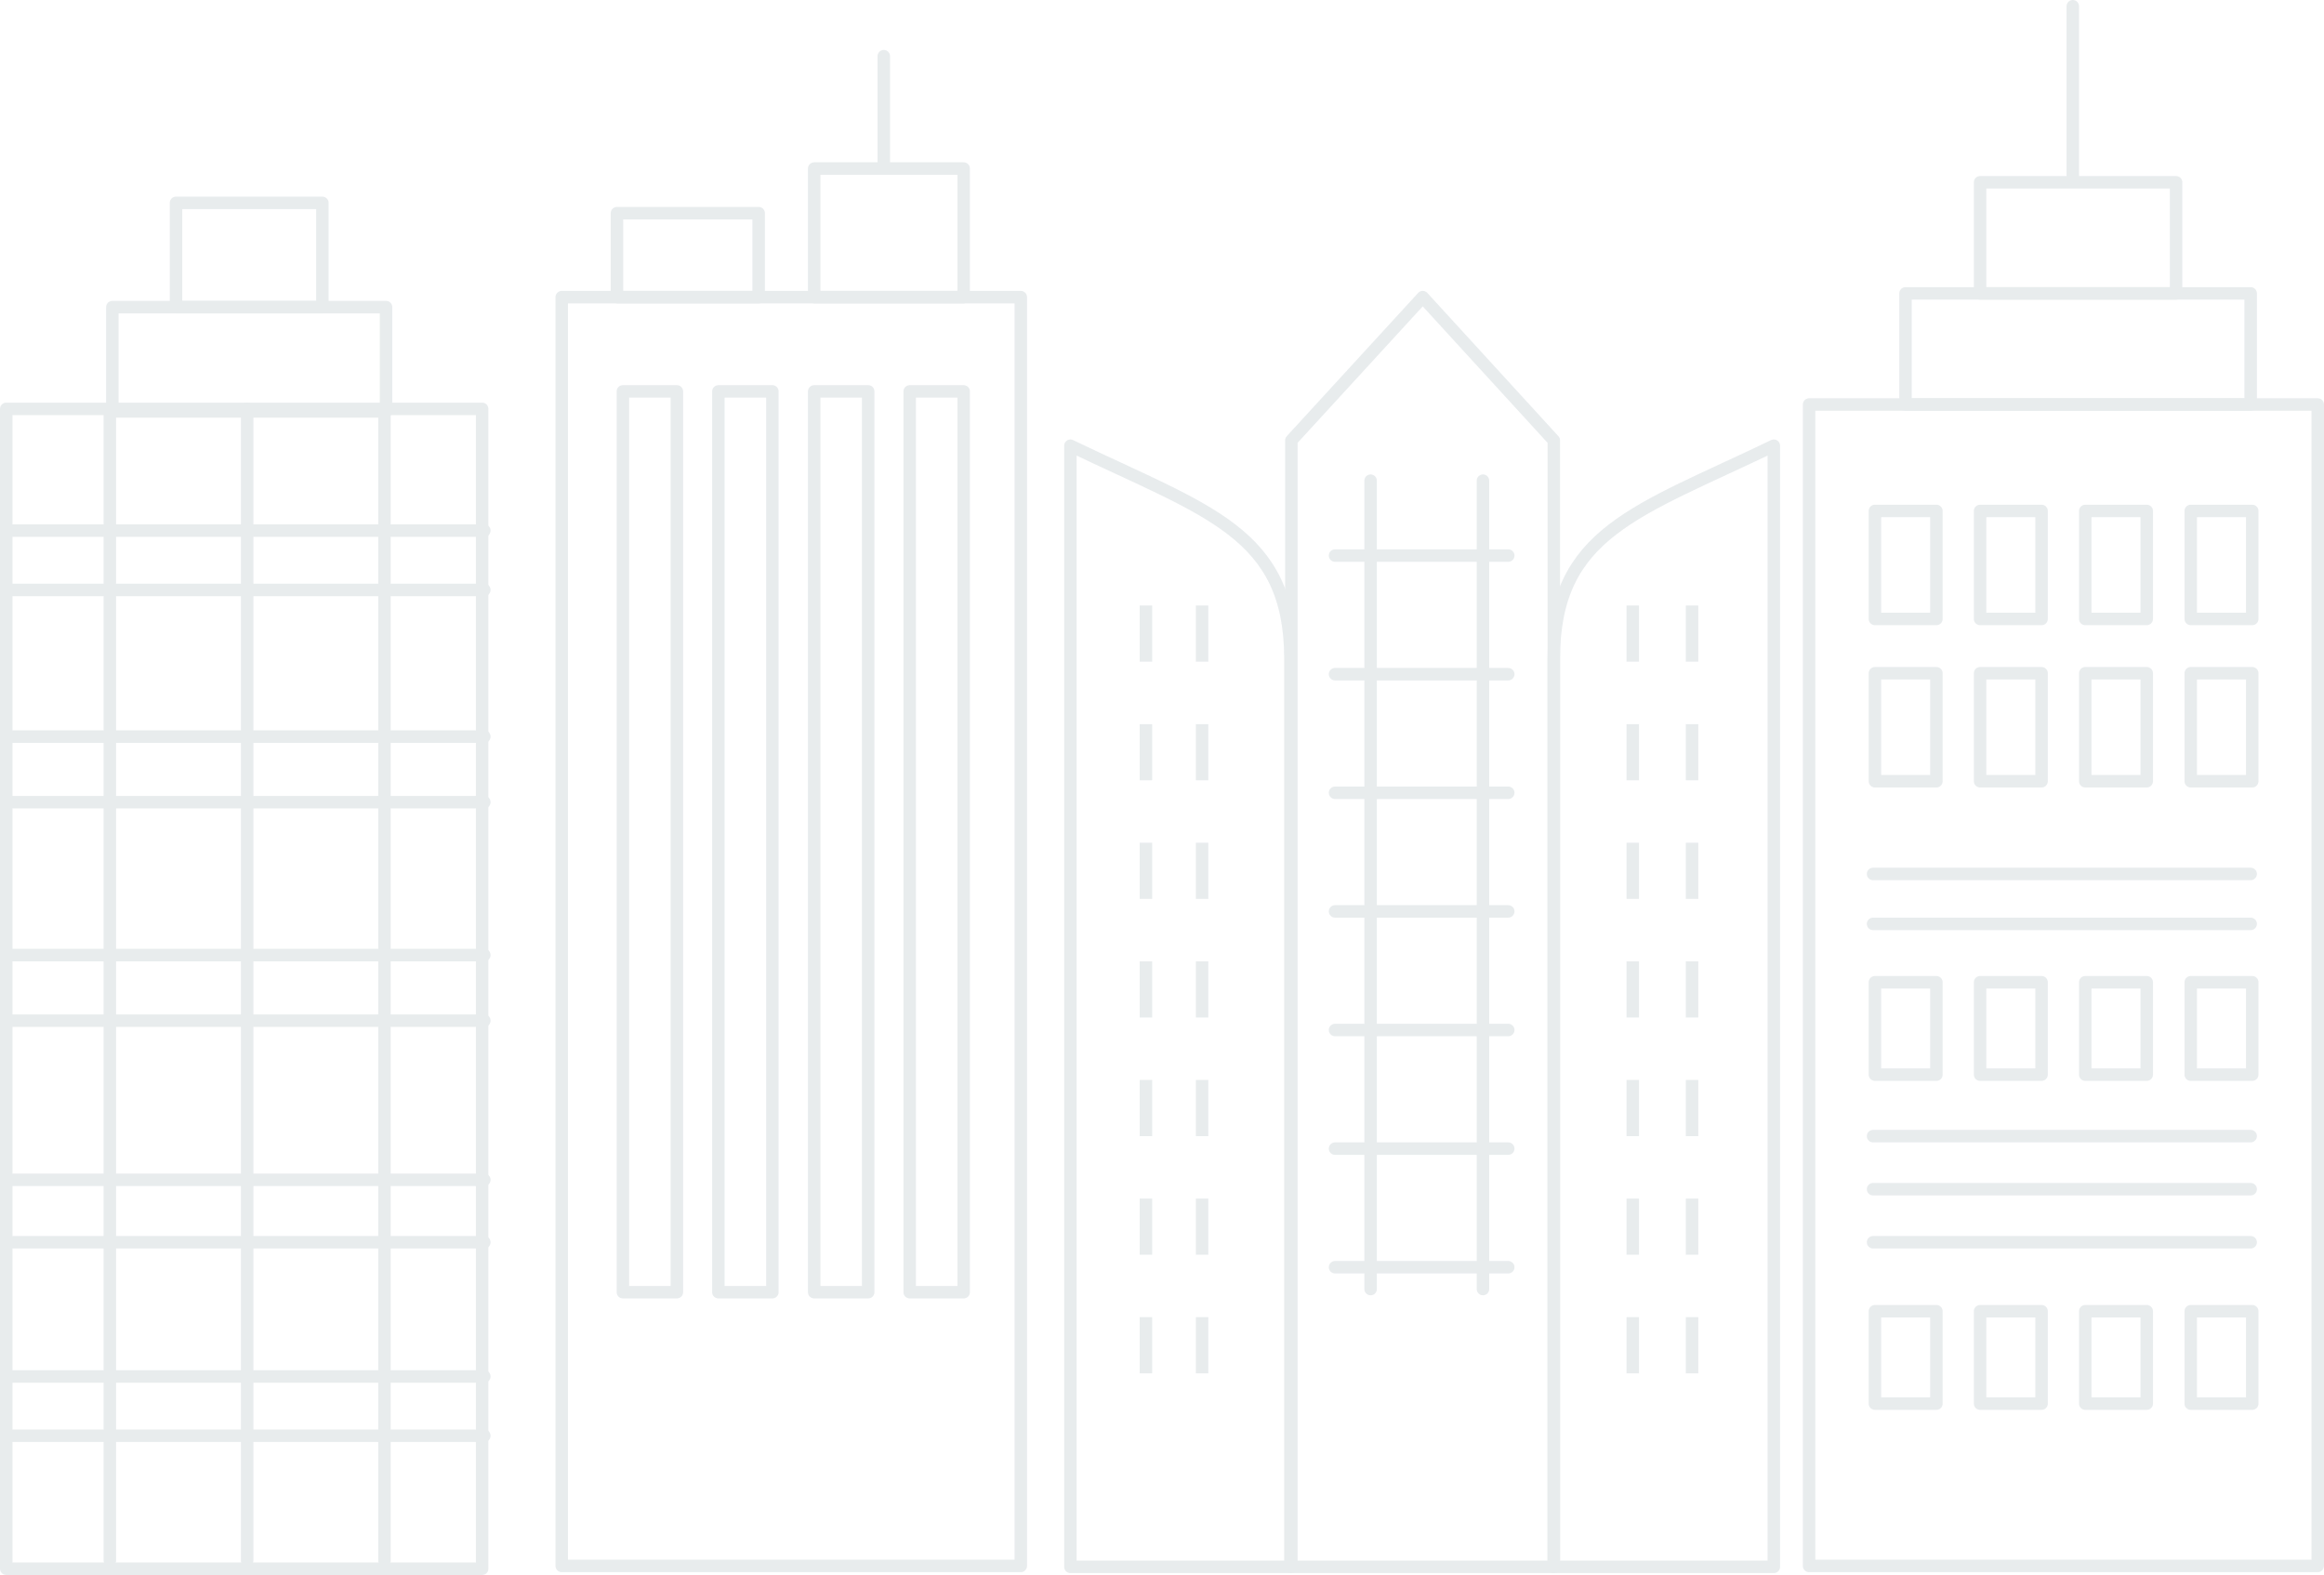
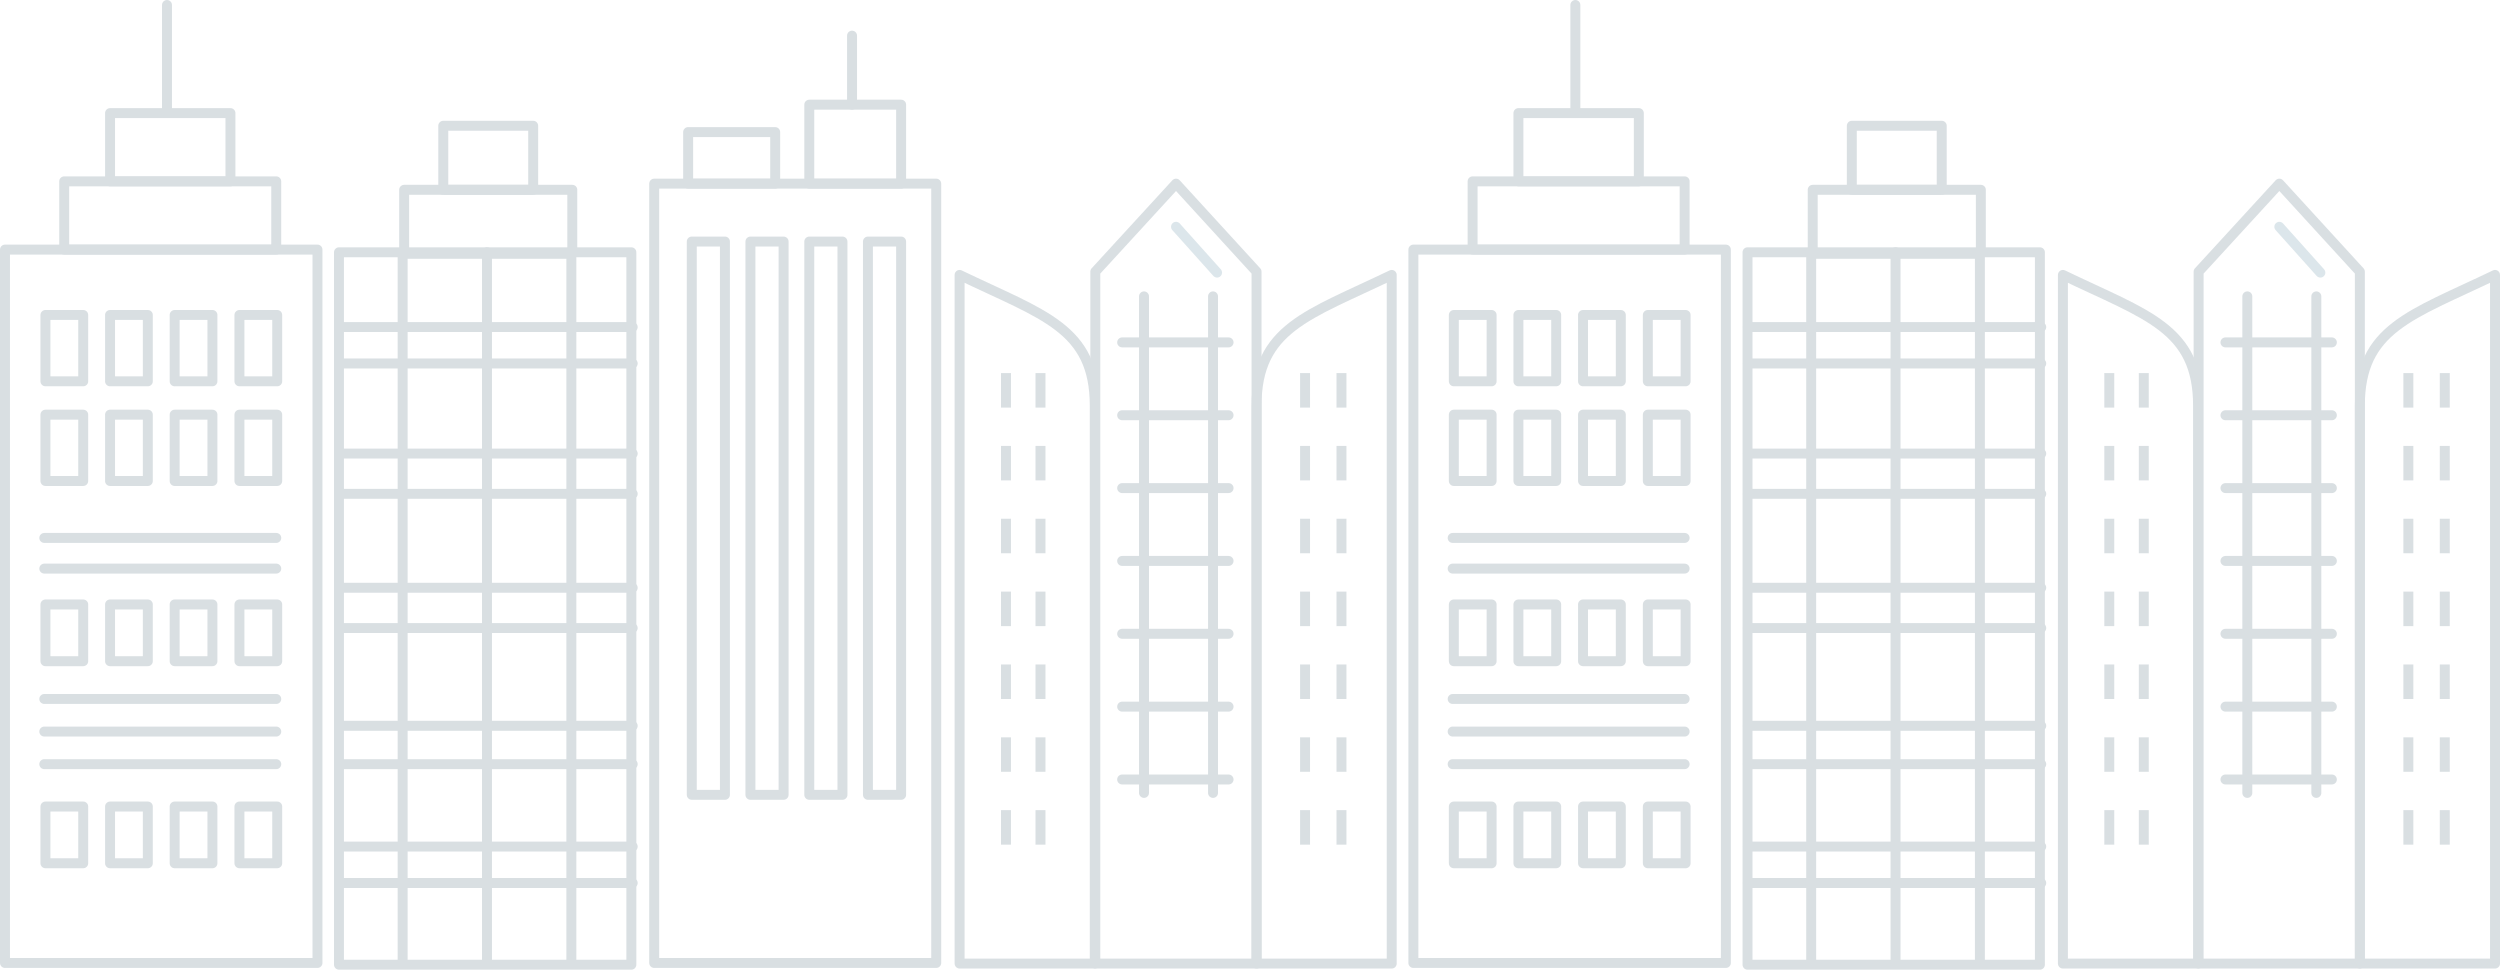
- <svg xmlns="http://www.w3.org/2000/svg" id="a" viewBox="0 0 744.7 504.6">
+ <svg xmlns="http://www.w3.org/2000/svg" id="Layer_1" data-name="Layer 1" viewBox="0 0 1004.12 389.47">
  <defs>
-     <style>.b{stroke-linecap:round;}.b,.c{fill:none;stroke:#02283f;stroke-linejoin:round;stroke-width:4px;}.d{opacity:.6;}.e{opacity:.15;}</style>
+     <style>
+       .cls-1 {
+         isolation: isolate;
+         stroke: #165777;
+       }
+ 
+       .cls-1, .cls-2, .cls-3 {
+         fill: none;
+         stroke-linejoin: round;
+         stroke-width: 4px;
+       }
+ 
+       .cls-1, .cls-4 {
+         opacity: .15;
+       }
+ 
+       .cls-1, .cls-3 {
+         stroke-linecap: round;
+       }
+ 
+       .cls-2, .cls-3 {
+         stroke: #00283f;
+       }
+     </style>
  </defs>
-   <g class="d">
-     <g class="e">
-       <rect class="b" x="2" y="131" width="152.5" height="371.6" />
-       <line class="b" x1="35.2" y1="500" x2="35.2" y2="131" />
-       <line class="b" x1="123.2" y1="500" x2="123.2" y2="131" />
-       <line class="b" x1="79.2" y1="500" x2="79.2" y2="131" />
-       <line class="b" x1="2.2" y1="170" x2="155.2" y2="170" />
-       <line class="b" x1="2.2" y1="189" x2="155.2" y2="189" />
-       <line class="b" x1="2.2" y1="236" x2="155.2" y2="236" />
-       <line class="b" x1="2.2" y1="257" x2="155.2" y2="257" />
-       <line class="b" x1="2.2" y1="306" x2="155.2" y2="306" />
-       <line class="b" x1="2.2" y1="327" x2="155.2" y2="327" />
-       <line class="b" x1="2.2" y1="378" x2="155.2" y2="378" />
-       <line class="b" x1="2.2" y1="398" x2="155.2" y2="398" />
-       <line class="b" x1="2.2" y1="441" x2="155.2" y2="441" />
-       <line class="b" x1="2.2" y1="460" x2="155.2" y2="460" />
-       <rect class="b" x="36" y="98.4" width="87.7" height="33.4" />
-       <rect class="b" x="56.4" y="65" width="46.9" height="33.4" />
+   <g class="cls-4">
+     <rect class="cls-3" x="136.15" y="101.33" width="117.43" height="286.14" />
+     <line class="cls-3" x1="161.72" y1="385.47" x2="161.72" y2="101.33" />
+     <line class="cls-3" x1="229.48" y1="385.47" x2="229.48" y2="101.33" />
+     <line class="cls-3" x1="195.6" y1="385.47" x2="195.6" y2="101.33" />
+     <line class="cls-3" x1="136.31" y1="131.36" x2="254.12" y2="131.36" />
+     <line class="cls-3" x1="136.31" y1="145.99" x2="254.12" y2="145.99" />
+     <line class="cls-3" x1="136.31" y1="182.18" x2="254.12" y2="182.18" />
+     <line class="cls-3" x1="136.31" y1="198.35" x2="254.12" y2="198.35" />
+     <line class="cls-3" x1="136.31" y1="236.08" x2="254.12" y2="236.08" />
+     <line class="cls-3" x1="136.31" y1="252.25" x2="254.12" y2="252.25" />
+     <line class="cls-3" x1="136.31" y1="291.52" x2="254.12" y2="291.52" />
+     <line class="cls-3" x1="136.31" y1="306.92" x2="254.12" y2="306.92" />
+     <line class="cls-3" x1="136.31" y1="340.03" x2="254.12" y2="340.03" />
+     <line class="cls-3" x1="136.31" y1="354.66" x2="254.12" y2="354.66" />
+     <rect class="cls-3" x="162.33" y="76.23" width="67.53" height="25.72" />
+     <rect class="cls-3" x="178.04" y="50.51" width="36.11" height="25.72" />
+   </g>
+   <g class="cls-4">
+     <rect class="cls-3" x="701.89" y="101.33" width="117.43" height="286.14" />
+     <line class="cls-3" x1="727.46" y1="385.47" x2="727.46" y2="101.33" />
+     <line class="cls-3" x1="795.22" y1="385.47" x2="795.22" y2="101.33" />
+     <line class="cls-3" x1="761.34" y1="385.47" x2="761.34" y2="101.33" />
+     <line class="cls-3" x1="702.05" y1="131.36" x2="819.86" y2="131.36" />
+     <line class="cls-3" x1="702.05" y1="145.99" x2="819.86" y2="145.99" />
+     <line class="cls-3" x1="702.05" y1="182.18" x2="819.86" y2="182.18" />
+     <line class="cls-3" x1="702.05" y1="198.35" x2="819.86" y2="198.35" />
+     <line class="cls-3" x1="702.05" y1="236.08" x2="819.86" y2="236.08" />
+     <line class="cls-3" x1="702.05" y1="252.25" x2="819.86" y2="252.25" />
+     <line class="cls-3" x1="702.05" y1="291.52" x2="819.86" y2="291.52" />
+     <line class="cls-3" x1="702.05" y1="306.92" x2="819.86" y2="306.92" />
+     <line class="cls-3" x1="702.05" y1="340.03" x2="819.86" y2="340.03" />
+     <line class="cls-3" x1="702.05" y1="354.66" x2="819.86" y2="354.66" />
+     <rect class="cls-3" x="728.07" y="76.23" width="67.53" height="25.72" />
+     <rect class="cls-3" x="743.78" y="50.51" width="36.11" height="25.72" />
+   </g>
+   <g class="cls-4">
+     <rect class="cls-3" x="567.68" y="100.25" width="125.51" height="286.52" />
+     <rect class="cls-3" x="583.93" y="126.51" width="15.17" height="26.64" />
+     <rect class="cls-3" x="609.87" y="126.51" width="15.17" height="26.64" />
+     <rect class="cls-3" x="635.82" y="126.51" width="15.17" height="26.64" />
+     <rect class="cls-3" x="661.85" y="126.51" width="15.17" height="26.64" />
+     <rect class="cls-3" x="583.93" y="166.55" width="15.17" height="26.64" />
+     <rect class="cls-3" x="609.87" y="166.55" width="15.17" height="26.64" />
+     <rect class="cls-3" x="635.82" y="166.55" width="15.17" height="26.64" />
+     <rect class="cls-3" x="661.85" y="166.55" width="15.17" height="26.64" />
+     <rect class="cls-3" x="583.93" y="242.78" width="15.17" height="22.79" />
+     <rect class="cls-3" x="609.87" y="242.78" width="15.17" height="22.79" />
+     <rect class="cls-3" x="635.82" y="242.78" width="15.17" height="22.79" />
+     <rect class="cls-3" x="661.85" y="242.78" width="15.17" height="22.79" />
+     <rect class="cls-3" x="583.93" y="323.94" width="15.17" height="22.79" />
+     <rect class="cls-3" x="609.87" y="323.94" width="15.17" height="22.79" />
+     <rect class="cls-3" x="635.82" y="323.94" width="15.17" height="22.79" />
+     <rect class="cls-3" x="661.85" y="323.94" width="15.17" height="22.79" />
+     <line class="cls-3" x1="583.46" y1="216.06" x2="676.63" y2="216.06" />
+     <line class="cls-3" x1="583.46" y1="228.38" x2="676.63" y2="228.38" />
+     <line class="cls-3" x1="583.46" y1="280.74" x2="676.63" y2="280.74" />
+     <line class="cls-3" x1="583.46" y1="293.83" x2="676.63" y2="293.83" />
+     <line class="cls-3" x1="583.46" y1="306.92" x2="676.63" y2="306.92" />
+     <rect class="cls-3" x="591.47" y="72.84" width="85.16" height="27.41" />
+     <rect class="cls-3" x="609.87" y="45.43" width="48.36" height="27.41" />
+     <line class="cls-3" x1="632.74" y1="45.12" x2="632.74" y2="2" />
+   </g>
+   <g class="cls-4">
+     <rect class="cls-3" x="2" y="100.25" width="125.51" height="286.52" />
+     <rect class="cls-3" x="18.25" y="126.51" width="15.17" height="26.64" />
+     <rect class="cls-3" x="44.2" y="126.51" width="15.17" height="26.64" />
+     <rect class="cls-3" x="70.15" y="126.51" width="15.17" height="26.64" />
+     <rect class="cls-3" x="96.17" y="126.51" width="15.17" height="26.64" />
+     <rect class="cls-3" x="18.25" y="166.55" width="15.17" height="26.64" />
+     <rect class="cls-3" x="44.2" y="166.55" width="15.17" height="26.64" />
+     <rect class="cls-3" x="70.15" y="166.55" width="15.17" height="26.64" />
+     <rect class="cls-3" x="96.17" y="166.55" width="15.17" height="26.64" />
+     <rect class="cls-3" x="18.25" y="242.78" width="15.17" height="22.79" />
+     <rect class="cls-3" x="44.2" y="242.78" width="15.17" height="22.79" />
+     <rect class="cls-3" x="70.15" y="242.78" width="15.17" height="22.79" />
+     <rect class="cls-3" x="96.17" y="242.78" width="15.17" height="22.79" />
+     <rect class="cls-3" x="18.25" y="323.94" width="15.17" height="22.79" />
+     <rect class="cls-3" x="44.2" y="323.94" width="15.17" height="22.79" />
+     <rect class="cls-3" x="70.15" y="323.94" width="15.17" height="22.79" />
+     <rect class="cls-3" x="96.17" y="323.94" width="15.17" height="22.79" />
+     <line class="cls-3" x1="17.79" y1="216.06" x2="110.96" y2="216.06" />
+     <line class="cls-3" x1="17.79" y1="228.38" x2="110.96" y2="228.38" />
+     <line class="cls-3" x1="17.79" y1="280.74" x2="110.96" y2="280.74" />
+     <line class="cls-3" x1="17.79" y1="293.83" x2="110.96" y2="293.83" />
+     <line class="cls-3" x1="17.79" y1="306.92" x2="110.96" y2="306.92" />
+     <rect class="cls-3" x="25.79" y="72.84" width="85.16" height="27.41" />
+     <rect class="cls-3" x="44.2" y="45.43" width="48.36" height="27.41" />
+     <line class="cls-3" x1="67.07" y1="45.12" x2="67.07" y2="2" />
+   </g>
+   <g>
+     <line class="cls-1" x1="472.35" y1="91.09" x2="488.83" y2="109.49" />
+     <g class="cls-4">
+       <polygon class="cls-3" points="504.69 387.01 439.93 387.01 439.93 109.11 472.35 73.76 504.69 109.11 504.69 387.01" />
+       <path class="cls-3" d="M558.98,387.01h-54.29v-224c0-31.26,20.56-36.34,54.29-52.59v276.59Z" />
+       <g>
+         <g>
+           <line class="cls-2" x1="524.17" y1="325.4" x2="524.17" y2="339.26" />
+           <line class="cls-2" x1="538.8" y1="325.4" x2="538.8" y2="339.26" />
+         </g>
+         <g>
+           <line class="cls-2" x1="524.17" y1="296.14" x2="524.17" y2="310" />
+           <line class="cls-2" x1="538.8" y1="296.14" x2="538.8" y2="310" />
+         </g>
+         <g>
+           <line class="cls-2" x1="524.17" y1="266.88" x2="524.17" y2="280.74" />
+           <line class="cls-2" x1="538.8" y1="266.88" x2="538.8" y2="280.74" />
+         </g>
+         <g>
+           <line class="cls-2" x1="524.17" y1="237.62" x2="524.17" y2="251.48" />
+           <line class="cls-2" x1="538.8" y1="237.62" x2="538.8" y2="251.48" />
+         </g>
+         <g>
+           <line class="cls-2" x1="524.17" y1="208.36" x2="524.17" y2="222.22" />
+           <line class="cls-2" x1="538.8" y1="208.36" x2="538.8" y2="222.22" />
+         </g>
+         <g>
+           <line class="cls-2" x1="524.17" y1="179.1" x2="524.17" y2="192.96" />
+           <line class="cls-2" x1="538.8" y1="179.1" x2="538.8" y2="192.96" />
+         </g>
+         <g>
+           <line class="cls-2" x1="524.17" y1="149.84" x2="524.17" y2="163.7" />
+           <line class="cls-2" x1="538.8" y1="149.84" x2="538.8" y2="163.7" />
+         </g>
+       </g>
+       <path class="cls-3" d="M385.42,387.01h54.29v-224c0-31.26-20.56-36.34-54.29-52.59v276.59Z" />
+       <g>
+         <g>
+           <line class="cls-2" x1="417.91" y1="325.4" x2="417.91" y2="339.26" />
+           <line class="cls-2" x1="404.05" y1="325.4" x2="404.05" y2="339.26" />
+         </g>
+         <g>
+           <line class="cls-2" x1="417.91" y1="296.14" x2="417.91" y2="310" />
+           <line class="cls-2" x1="404.05" y1="296.14" x2="404.05" y2="310" />
+         </g>
+         <g>
+           <line class="cls-2" x1="417.91" y1="266.88" x2="417.91" y2="280.74" />
+           <line class="cls-2" x1="404.05" y1="266.88" x2="404.05" y2="280.74" />
+         </g>
+         <g>
+           <line class="cls-2" x1="417.91" y1="237.62" x2="417.91" y2="251.48" />
+           <line class="cls-2" x1="404.05" y1="237.62" x2="404.05" y2="251.48" />
+         </g>
+         <g>
+           <line class="cls-2" x1="417.91" y1="208.36" x2="417.91" y2="222.22" />
+           <line class="cls-2" x1="404.05" y1="208.36" x2="404.05" y2="222.22" />
+         </g>
+         <g>
+           <line class="cls-2" x1="417.91" y1="179.1" x2="417.91" y2="192.96" />
+           <line class="cls-2" x1="404.05" y1="179.1" x2="404.05" y2="192.96" />
+         </g>
+         <g>
+           <line class="cls-2" x1="417.91" y1="149.84" x2="417.91" y2="163.7" />
+           <line class="cls-2" x1="404.05" y1="149.84" x2="404.05" y2="163.7" />
+         </g>
+       </g>
+       <line class="cls-3" x1="459.49" y1="119.04" x2="459.49" y2="318.47" />
+       <line class="cls-3" x1="487.21" y1="119.04" x2="487.21" y2="318.47" />
+       <g>
+         <line class="cls-3" x1="450.71" y1="313.08" x2="493.45" y2="313.08" />
+         <line class="cls-3" x1="450.71" y1="283.82" x2="493.45" y2="283.82" />
+         <line class="cls-3" x1="450.71" y1="254.56" x2="493.45" y2="254.56" />
+         <line class="cls-3" x1="450.71" y1="225.3" x2="493.45" y2="225.3" />
+         <line class="cls-3" x1="450.71" y1="196.04" x2="493.45" y2="196.04" />
+         <line class="cls-3" x1="450.71" y1="166.78" x2="493.45" y2="166.78" />
+         <line class="cls-3" x1="450.71" y1="137.52" x2="493.45" y2="137.52" />
+       </g>
    </g>
-     <g class="e">
-       <polygon class="b" points="641.5 501.7 579.7 501.7 579.7 129.6 742.7 129.6 742.7 501.7 694.7 501.7 641.5 501.7" />
-       <rect class="b" x="600.8" y="163.7" width="19.7" height="34.6" />
-       <rect class="b" x="634.5" y="163.7" width="19.7" height="34.6" />
-       <rect class="b" x="668.2" y="163.7" width="19.7" height="34.6" />
-       <rect class="b" x="702" y="163.7" width="19.7" height="34.6" />
-       <rect class="b" x="600.8" y="215.7" width="19.7" height="34.6" />
-       <rect class="b" x="634.5" y="215.7" width="19.7" height="34.6" />
-       <rect class="b" x="668.2" y="215.7" width="19.7" height="34.6" />
-       <rect class="b" x="702" y="215.7" width="19.7" height="34.6" />
-       <rect class="b" x="600.8" y="314.7" width="19.7" height="29.6" />
-       <rect class="b" x="634.5" y="314.7" width="19.7" height="29.6" />
-       <rect class="b" x="668.2" y="314.7" width="19.7" height="29.6" />
-       <rect class="b" x="702" y="314.7" width="19.7" height="29.6" />
-       <rect class="b" x="600.8" y="420.1" width="19.7" height="29.6" />
-       <rect class="b" x="634.5" y="420.1" width="19.7" height="29.6" />
-       <rect class="b" x="668.2" y="420.1" width="19.7" height="29.6" />
-       <rect class="b" x="702" y="420.1" width="19.7" height="29.6" />
-       <line class="b" x1="600.2" y1="280" x2="721.2" y2="280" />
-       <line class="b" x1="600.2" y1="296" x2="721.2" y2="296" />
-       <line class="b" x1="600.2" y1="364" x2="721.2" y2="364" />
-       <line class="b" x1="600.2" y1="381" x2="721.2" y2="381" />
-       <line class="b" x1="600.2" y1="398" x2="721.2" y2="398" />
-       <rect class="b" x="610.6" y="94" width="110.6" height="35.6" />
-       <rect class="b" x="634.5" y="58.4" width="62.8" height="35.6" />
-       <line class="b" x1="664.2" y1="58" x2="664.2" y2="2" />
+   </g>
+   <g>
+     <line class="cls-1" x1="915.49" y1="91.09" x2="931.97" y2="109.49" />
+     <g class="cls-4">
+       <polygon class="cls-3" points="947.83 387.01 883.07 387.01 883.07 109.11 915.49 73.76 947.83 109.11 947.83 387.01" />
+       <path class="cls-3" d="M1002.12,387.01h-54.29v-224c0-31.26,20.56-36.34,54.29-52.59v276.59Z" />
+       <g>
+         <g>
+           <line class="cls-2" x1="967.31" y1="325.4" x2="967.31" y2="339.26" />
+           <line class="cls-2" x1="981.94" y1="325.4" x2="981.94" y2="339.26" />
+         </g>
+         <g>
+           <line class="cls-2" x1="967.31" y1="296.14" x2="967.31" y2="310" />
+           <line class="cls-2" x1="981.94" y1="296.14" x2="981.94" y2="310" />
+         </g>
+         <g>
+           <line class="cls-2" x1="967.31" y1="266.88" x2="967.31" y2="280.74" />
+           <line class="cls-2" x1="981.94" y1="266.88" x2="981.94" y2="280.74" />
+         </g>
+         <g>
+           <line class="cls-2" x1="967.31" y1="237.62" x2="967.31" y2="251.48" />
+           <line class="cls-2" x1="981.94" y1="237.62" x2="981.94" y2="251.48" />
+         </g>
+         <g>
+           <line class="cls-2" x1="967.31" y1="208.36" x2="967.31" y2="222.22" />
+           <line class="cls-2" x1="981.94" y1="208.36" x2="981.94" y2="222.22" />
+         </g>
+         <g>
+           <line class="cls-2" x1="967.31" y1="179.1" x2="967.31" y2="192.96" />
+           <line class="cls-2" x1="981.94" y1="179.1" x2="981.94" y2="192.96" />
+         </g>
+         <g>
+           <line class="cls-2" x1="967.31" y1="149.84" x2="967.31" y2="163.7" />
+           <line class="cls-2" x1="981.94" y1="149.84" x2="981.94" y2="163.7" />
+         </g>
+       </g>
+       <path class="cls-3" d="M828.56,387.01h54.29v-224c0-31.26-20.56-36.34-54.29-52.59v276.59Z" />
+       <g>
+         <g>
+           <line class="cls-2" x1="861.05" y1="325.4" x2="861.05" y2="339.26" />
+           <line class="cls-2" x1="847.19" y1="325.4" x2="847.19" y2="339.26" />
+         </g>
+         <g>
+           <line class="cls-2" x1="861.05" y1="296.14" x2="861.05" y2="310" />
+           <line class="cls-2" x1="847.19" y1="296.14" x2="847.19" y2="310" />
+         </g>
+         <g>
+           <line class="cls-2" x1="861.05" y1="266.88" x2="861.05" y2="280.74" />
+           <line class="cls-2" x1="847.19" y1="266.88" x2="847.19" y2="280.74" />
+         </g>
+         <g>
+           <line class="cls-2" x1="861.05" y1="237.62" x2="861.05" y2="251.48" />
+           <line class="cls-2" x1="847.19" y1="237.62" x2="847.19" y2="251.48" />
+         </g>
+         <g>
+           <line class="cls-2" x1="861.05" y1="208.36" x2="861.05" y2="222.22" />
+           <line class="cls-2" x1="847.19" y1="208.36" x2="847.19" y2="222.22" />
+         </g>
+         <g>
+           <line class="cls-2" x1="861.05" y1="179.1" x2="861.05" y2="192.96" />
+           <line class="cls-2" x1="847.19" y1="179.1" x2="847.19" y2="192.96" />
+         </g>
+         <g>
+           <line class="cls-2" x1="861.05" y1="149.84" x2="861.05" y2="163.7" />
+           <line class="cls-2" x1="847.19" y1="149.84" x2="847.19" y2="163.7" />
+         </g>
+       </g>
+       <line class="cls-3" x1="902.63" y1="119.04" x2="902.63" y2="318.47" />
+       <line class="cls-3" x1="930.35" y1="119.04" x2="930.35" y2="318.47" />
+       <g>
+         <line class="cls-3" x1="893.85" y1="313.08" x2="936.59" y2="313.08" />
+         <line class="cls-3" x1="893.85" y1="283.82" x2="936.59" y2="283.82" />
+         <line class="cls-3" x1="893.85" y1="254.56" x2="936.59" y2="254.56" />
+         <line class="cls-3" x1="893.85" y1="225.3" x2="936.59" y2="225.3" />
+         <line class="cls-3" x1="893.85" y1="196.04" x2="936.59" y2="196.04" />
+         <line class="cls-3" x1="893.85" y1="166.78" x2="936.59" y2="166.78" />
+         <line class="cls-3" x1="893.85" y1="137.52" x2="936.59" y2="137.52" />
+       </g>
    </g>
-     <g class="e">
-       <polygon class="b" points="497.9 502 413.8 502 413.8 141.1 455.9 95.2 497.9 141.1 497.9 502" />
-       <path class="b" d="M568.4,502h-70.5V211.1c0-40.6,26.7-47.2,70.5-68.3v359.2Z" />
-       <line class="c" x1="523.2" y1="422" x2="523.2" y2="440" />
-       <line class="c" x1="542.2" y1="422" x2="542.2" y2="440" />
-       <line class="c" x1="523.2" y1="384" x2="523.2" y2="402" />
-       <line class="c" x1="542.2" y1="384" x2="542.2" y2="402" />
-       <line class="c" x1="523.2" y1="346" x2="523.2" y2="364" />
-       <line class="c" x1="542.2" y1="346" x2="542.2" y2="364" />
-       <line class="c" x1="523.2" y1="308" x2="523.2" y2="326" />
-       <line class="c" x1="542.2" y1="308" x2="542.2" y2="326" />
-       <line class="c" x1="523.2" y1="270" x2="523.2" y2="288" />
-       <line class="c" x1="542.2" y1="270" x2="542.2" y2="288" />
-       <line class="c" x1="523.2" y1="232" x2="523.2" y2="250" />
-       <line class="c" x1="542.2" y1="232" x2="542.2" y2="250" />
-       <line class="c" x1="523.2" y1="194" x2="523.2" y2="212" />
-       <line class="c" x1="542.2" y1="194" x2="542.2" y2="212" />
-       <path class="b" d="M343,502h70.5V211.1c0-40.6-26.7-47.2-70.5-68.3v359.2Z" />
-       <line class="c" x1="385.2" y1="422" x2="385.2" y2="440" />
-       <line class="c" x1="367.2" y1="422" x2="367.2" y2="440" />
-       <line class="c" x1="385.2" y1="384" x2="385.2" y2="402" />
-       <line class="c" x1="367.2" y1="384" x2="367.2" y2="402" />
-       <line class="c" x1="385.2" y1="346" x2="385.2" y2="364" />
-       <line class="c" x1="367.2" y1="346" x2="367.2" y2="364" />
-       <line class="c" x1="385.2" y1="308" x2="385.2" y2="326" />
-       <line class="c" x1="367.2" y1="308" x2="367.2" y2="326" />
-       <line class="c" x1="385.2" y1="270" x2="385.2" y2="288" />
-       <line class="c" x1="367.2" y1="270" x2="367.2" y2="288" />
-       <line class="c" x1="385.2" y1="232" x2="385.2" y2="250" />
-       <line class="c" x1="367.2" y1="232" x2="367.2" y2="250" />
-       <line class="c" x1="385.2" y1="194" x2="385.2" y2="212" />
-       <line class="c" x1="367.2" y1="194" x2="367.2" y2="212" />
-       <line class="b" x1="439.2" y1="154" x2="439.2" y2="413" />
-       <line class="b" x1="475.2" y1="154" x2="475.2" y2="413" />
-       <line class="b" x1="427.8" y1="406" x2="483.3" y2="406" />
-       <line class="b" x1="427.8" y1="368" x2="483.3" y2="368" />
-       <line class="b" x1="427.8" y1="330" x2="483.3" y2="330" />
-       <line class="b" x1="427.8" y1="292" x2="483.3" y2="292" />
-       <line class="b" x1="427.8" y1="254" x2="483.3" y2="254" />
-       <line class="b" x1="427.8" y1="216" x2="483.3" y2="216" />
-       <line class="b" x1="427.8" y1="178" x2="483.3" y2="178" />
-     </g>
-     <g class="e">
-       <rect class="b" x="180" y="95.2" width="147.1" height="406.5" />
-       <rect class="b" x="199.6" y="125.4" width="17.3" height="288.6" />
-       <rect class="b" x="230.2" y="125.4" width="17.3" height="288.6" />
-       <rect class="b" x="260.9" y="125.4" width="17.3" height="288.6" />
-       <rect class="b" x="291.5" y="125.4" width="17.3" height="288.6" />
-       <rect class="b" x="260.9" y="54" width="47.9" height="41.2" />
-       <line class="b" x1="283.2" y1="54" x2="283.2" y2="18" />
-       <rect class="b" x="197.7" y="68.3" width="45.4" height="26.9" />
-     </g>
+   </g>
+   <g class="cls-4">
+     <rect class="cls-3" x="262.76" y="73.76" width="113.27" height="313.01" />
+     <rect class="cls-3" x="277.85" y="97.02" width="13.32" height="222.22" />
+     <rect class="cls-3" x="301.41" y="97.02" width="13.32" height="222.22" />
+     <rect class="cls-3" x="325.05" y="97.02" width="13.32" height="222.22" />
+     <rect class="cls-3" x="348.61" y="97.02" width="13.32" height="222.22" />
+     <rect class="cls-3" x="325.05" y="42.04" width="36.88" height="31.72" />
+     <line class="cls-3" x1="342.22" y1="42.04" x2="342.22" y2="14.32" />
+     <rect class="cls-3" x="276.39" y="53.05" width="34.96" height="20.71" />
  </g>
</svg>
